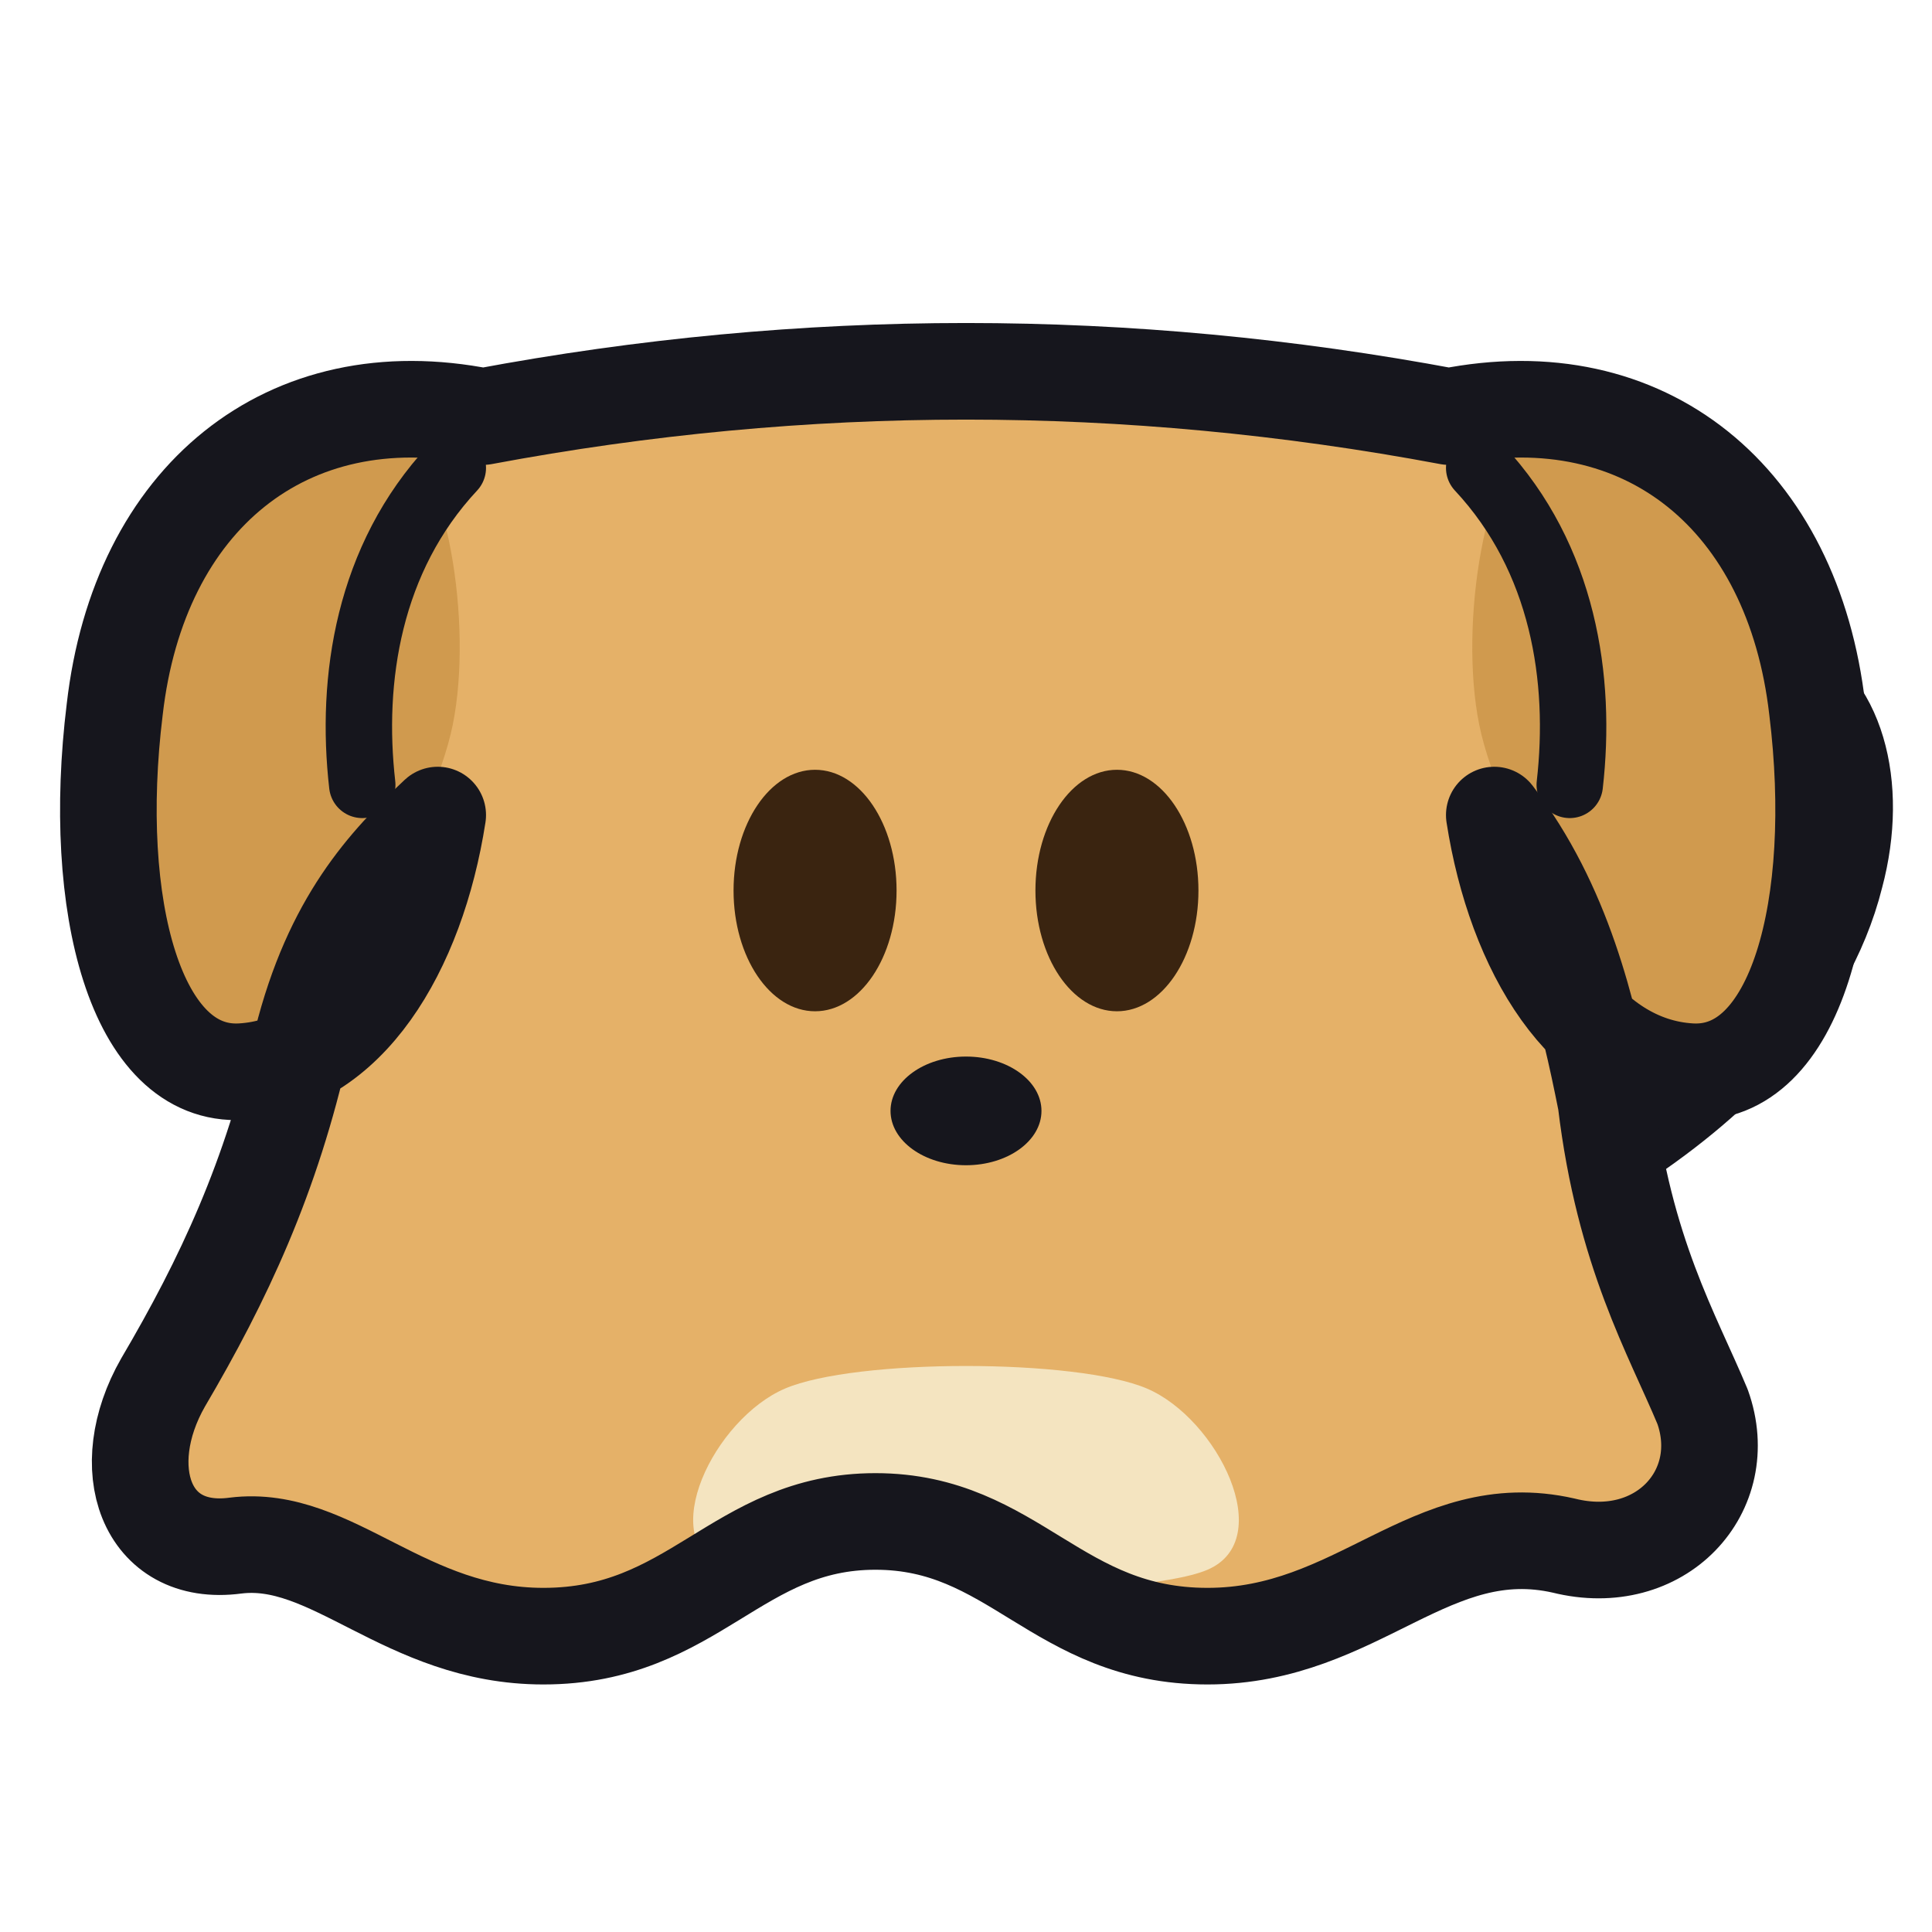
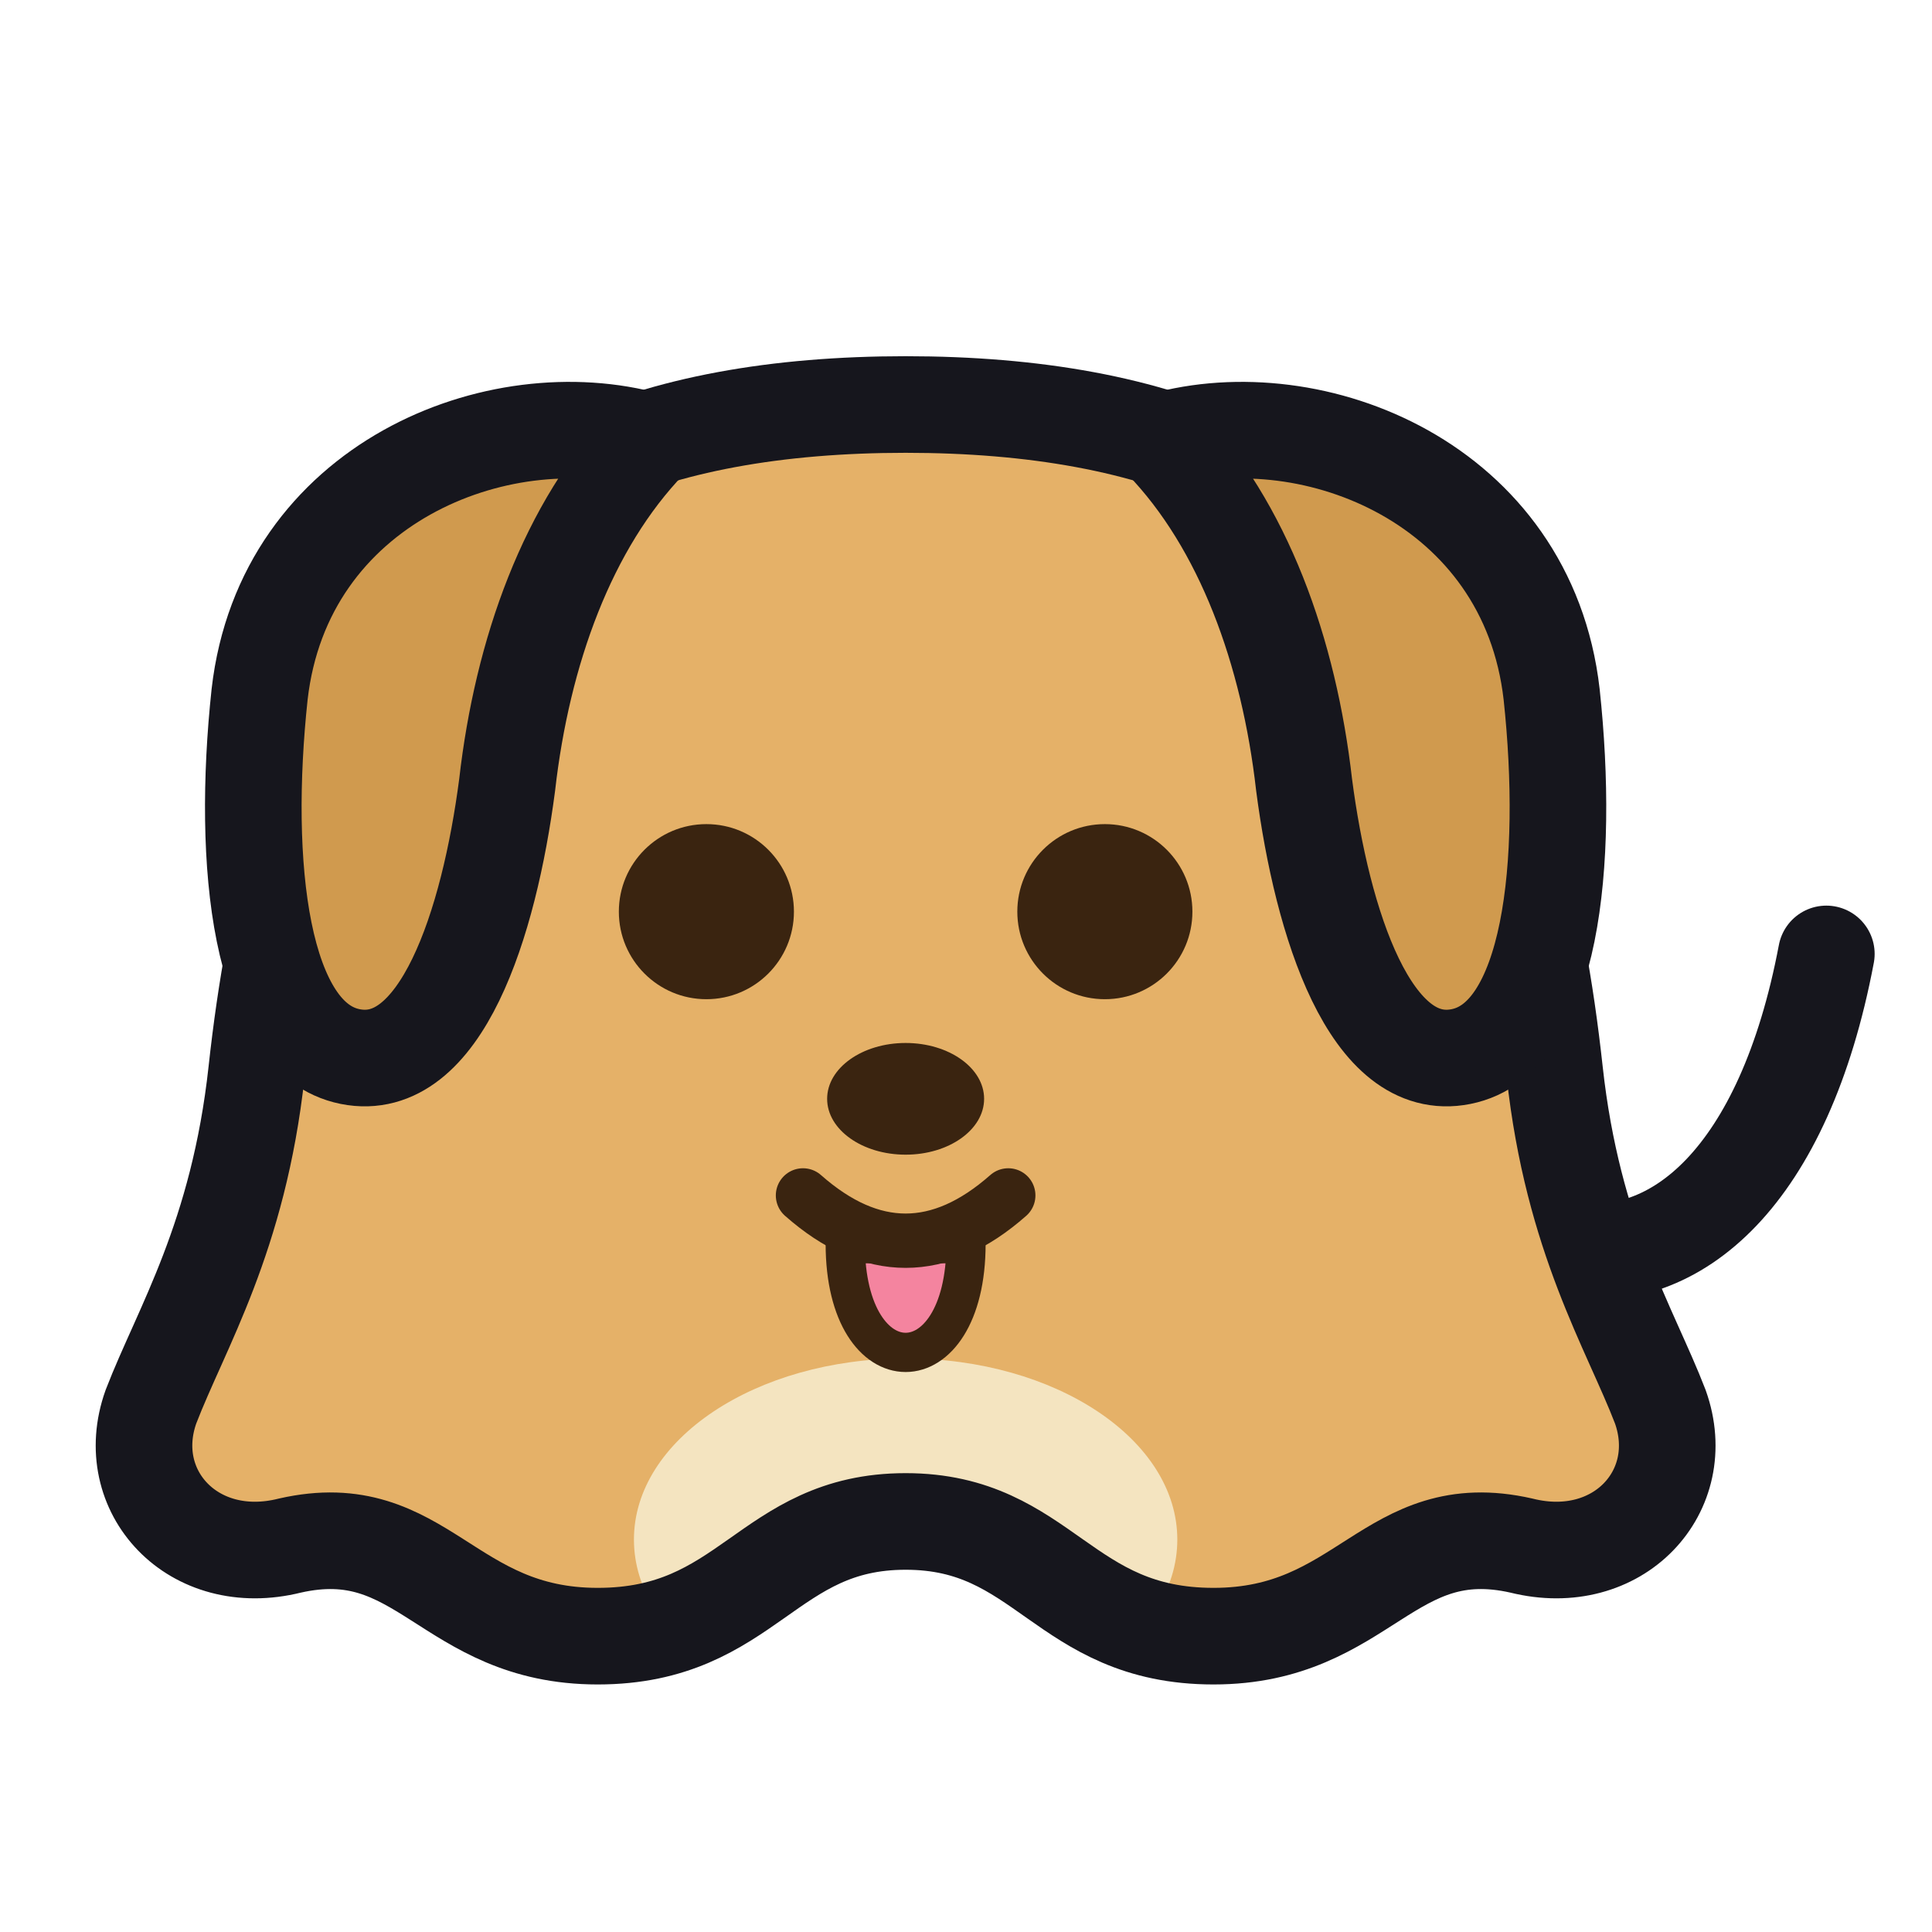
<svg xmlns="http://www.w3.org/2000/svg" width="256" height="256" viewBox="0 0 64 64">
  <defs>
    <clipPath id="body">
-       <path d="M14.5 27C13.8 31.5 11.5 35.3 8 35.5C4.5 35.7 3 30 3.8 23.5C4.6 16.5 9.5 12.5 16 13.8Q32 10.8 48 13.8C54.5 12.5 59.4 16.5 60.2 23.5C61 30 59.5 35.7 56 35.5C52.5 35.3 50.2 31.5 49.5 27C51.8 30 52.6 33.5 53.2 36.5C53.8 41.5 55.4 44.2 56.4 46.6C57.4 49.4 55 52 51.8 51.2C47.4 50.2 45 54.2 40 54.2C35 54.2 33.6 50.4 29 50.4C24.4 50.4 23 54.2 18 54.2C13.4 54.2 11 50.8 7.8 51.2C4.8 51.6 3.8 48.6 5.4 45.8C7.4 42.4 9 39 10 34.5C11 30.5 12.8 28.6 14.5 27Z" />
+       <path d="M30 13.4C38.5 13.4 44.8 16 47 22C49.6 24.8 50.9 30 51.5 35.5C52.1 41 54 44 55 46.6C56 49.4 53.6 52 50.4 51.2C46 50.2 45.2 54.2 40.2 54.2C35.2 54.2 34.6 50.4 30 50.4C25.4 50.4 24.8 54.2 19.8 54.2C14.8 54.2 14 50.2 9.6 51.2C6.4 52 4 49.4 5 46.6C6 44 7.9 41 8.5 35.5C9.1 30 10.4 24.8 13 22C15.2 16 21.5 13.4 30 13.4Z" />
    </clipPath>
  </defs>
-   <path fill="none" stroke="#16161D" stroke-width="3.2" stroke-linecap="round" stroke-linejoin="round" d="M53.4 38C56.5 36 59.8 33 60.8 29C61.6 26 60.8 23.2 58.8 22.4" />
-   <path fill="#E5B168" d="M14.5 27C13.8 31.5 11.5 35.3 8 35.5C4.5 35.7 3 30 3.8 23.5C4.6 16.5 9.5 12.5 16 13.8Q32 10.8 48 13.8C54.5 12.5 59.4 16.5 60.2 23.5C61 30 59.5 35.7 56 35.5C52.5 35.3 50.2 31.5 49.5 27C51.8 30 52.6 33.5 53.2 36.5C53.8 41.5 55.4 44.2 56.4 46.6C57.4 49.4 55 52 51.8 51.2C47.4 50.2 45 54.2 40 54.2C35 54.2 33.6 50.4 29 50.4C24.4 50.4 23 54.2 18 54.2C13.4 54.2 11 50.8 7.8 51.2C4.8 51.6 3.8 48.6 5.4 45.8C7.4 42.4 9 39 10 34.5C11 30.5 12.8 28.6 14.5 27Z" />
-   <path fill="#D09A4E" clip-path="url(#body)" d="M4 16C5.5 13.33 11.17 12.67 13 14C14.83 15.33 15.67 20.67 15 24C14.33 27.33 10.83 33 9 34C7.17 35 4.83 33 4 30C3.17 27 2.5 18.67 4 16Z" />
-   <path fill="#D09A4E" clip-path="url(#body)" d="M60 16C58.5 13.33 52.83 12.67 51 14C49.17 15.33 48.33 20.67 49 24C49.67 27.33 53.17 33 55 34C56.83 35 59.17 33 60 30C60.83 27 61.5 18.67 60 16Z" />
-   <path fill="#F4E4C0" clip-path="url(#body)" d="M26 46C28.33 45 35.67 45 38 46C40.33 47 42.33 51 40 52C37.67 53 26.33 53 24 52C21.67 51 23.67 47 26 46Z" />
-   <path fill="none" stroke="#16161D" stroke-width="3.2" stroke-linecap="round" stroke-linejoin="round" d="M14.5 27C13.8 31.5 11.5 35.3 8 35.5C4.5 35.7 3 30 3.8 23.5C4.6 16.5 9.5 12.5 16 13.8Q32 10.8 48 13.8C54.5 12.5 59.4 16.5 60.2 23.5C61 30 59.5 35.7 56 35.5C52.5 35.3 50.2 31.5 49.5 27C51.8 30 52.6 33.5 53.2 36.5C53.8 41.5 55.4 44.2 56.4 46.6C57.4 49.4 55 52 51.8 51.2C47.4 50.2 45 54.2 40 54.2C35 54.2 33.6 50.4 29 50.4C24.4 50.4 23 54.2 18 54.2C13.4 54.2 11 50.8 7.8 51.2C4.8 51.6 3.8 48.6 5.4 45.8C7.4 42.4 9 39 10 34.5C11 30.5 12.8 28.6 14.5 27Z" />
-   <path fill="none" stroke="#16161D" stroke-width="2.2" stroke-linecap="round" stroke-linejoin="round" d="M15 15.5C12.2 18.5 11.6 22.5 12 26M49 15.5C51.8 18.5 52.4 22.5 52 26" />
-   <ellipse fill="#16161D" cx="32" cy="36.8" rx="2.5" ry="1.8" />
-   <ellipse fill="#3A2410" cx="27" cy="29.5" rx="2.7" ry="4" />
-   <ellipse fill="#3A2410" cx="37" cy="29.5" rx="2.7" ry="4" />
+   <path fill="none" stroke="#16161D" stroke-width="3.2" stroke-linecap="round" stroke-linejoin="round" d="M51.9 41.4C55.5 42 59.1 39 60.5 31.6" />
+   <path fill="#E5B168" d="M30 13.4C38.5 13.4 44.8 16 47 22C49.6 24.8 50.9 30 51.5 35.5C52.1 41 54 44 55 46.6C56 49.4 53.6 52 50.4 51.2C46 50.2 45.2 54.2 40.2 54.2C35.2 54.2 34.6 50.4 30 50.4C25.4 50.4 24.8 54.2 19.8 54.2C14.8 54.2 14 50.2 9.6 51.2C6.4 52 4 49.4 5 46.6C6 44 7.9 41 8.5 35.5C9.1 30 10.4 24.8 13 22C15.2 16 21.5 13.4 30 13.4Z" />
+   <path fill="#F4E4C0" clip-path="url(#body)" d="M39 51C39 54.31 34.97 57 30 57C25.03 57 21 54.31 21 51C21 47.69 25.03 45 30 45C34.97 45 39 47.69 39 51Z" />
+   <path fill="none" stroke="#16161D" stroke-width="3.2" stroke-linecap="round" stroke-linejoin="round" d="M30 13.4C38.5 13.4 44.8 16 47 22C49.6 24.8 50.9 30 51.5 35.5C52.1 41 54 44 55 46.6C56 49.4 53.6 52 50.4 51.2C46 50.2 45.2 54.2 40.2 54.2C35.2 54.2 34.6 50.4 30 50.4C25.4 50.4 24.8 54.2 19.8 54.2C14.8 54.2 14 50.2 9.6 51.2C6.4 52 4 49.4 5 46.6C6 44 7.9 41 8.5 35.5C9.1 30 10.4 24.8 13 22C15.2 16 21.5 13.4 30 13.4Z" />
+   <path fill="#D09A4E" stroke="#16161D" stroke-width="3.2" stroke-linecap="round" stroke-linejoin="round" d="M38.5 14.6C43.5 13.2 50.6 16 51.4 23C52 28.6 51.4 34.4 48.4 35C45.4 35.6 43.8 30.6 43.2 26C42.7 21.6 41.2 17.4 38.5 14.6Z" />
+   <path fill="#D09A4E" stroke="#16161D" stroke-width="3.2" stroke-linecap="round" stroke-linejoin="round" d="M21.5 14.6C16.5 13.2 9.4 16 8.6 23C8 28.6 8.6 34.4 11.6 35C14.6 35.6 16.2 30.6 16.8 26C17.3 21.6 18.8 17.4 21.5 14.6Z" />
+   <ellipse fill="#3A2410" cx="23.4" cy="30.2" rx="2.9" ry="2.9" />
+   <ellipse fill="#3A2410" cx="36.6" cy="30.2" rx="2.9" ry="2.9" />
+   <path fill="#F4849F" stroke="#3A2410" stroke-width="1.3" stroke-linecap="round" stroke-linejoin="round" d="M28 41.2C28 46 32 46 32 41.2Z" />
+   <path fill="none" stroke="#3A2410" stroke-width="1.8" stroke-linecap="round" stroke-linejoin="round" d="M26.6 39.6Q30 42.6 33.4 39.6" />
+   <ellipse fill="#3A2410" cx="30" cy="36.4" rx="2.6" ry="1.85" />
</svg>
